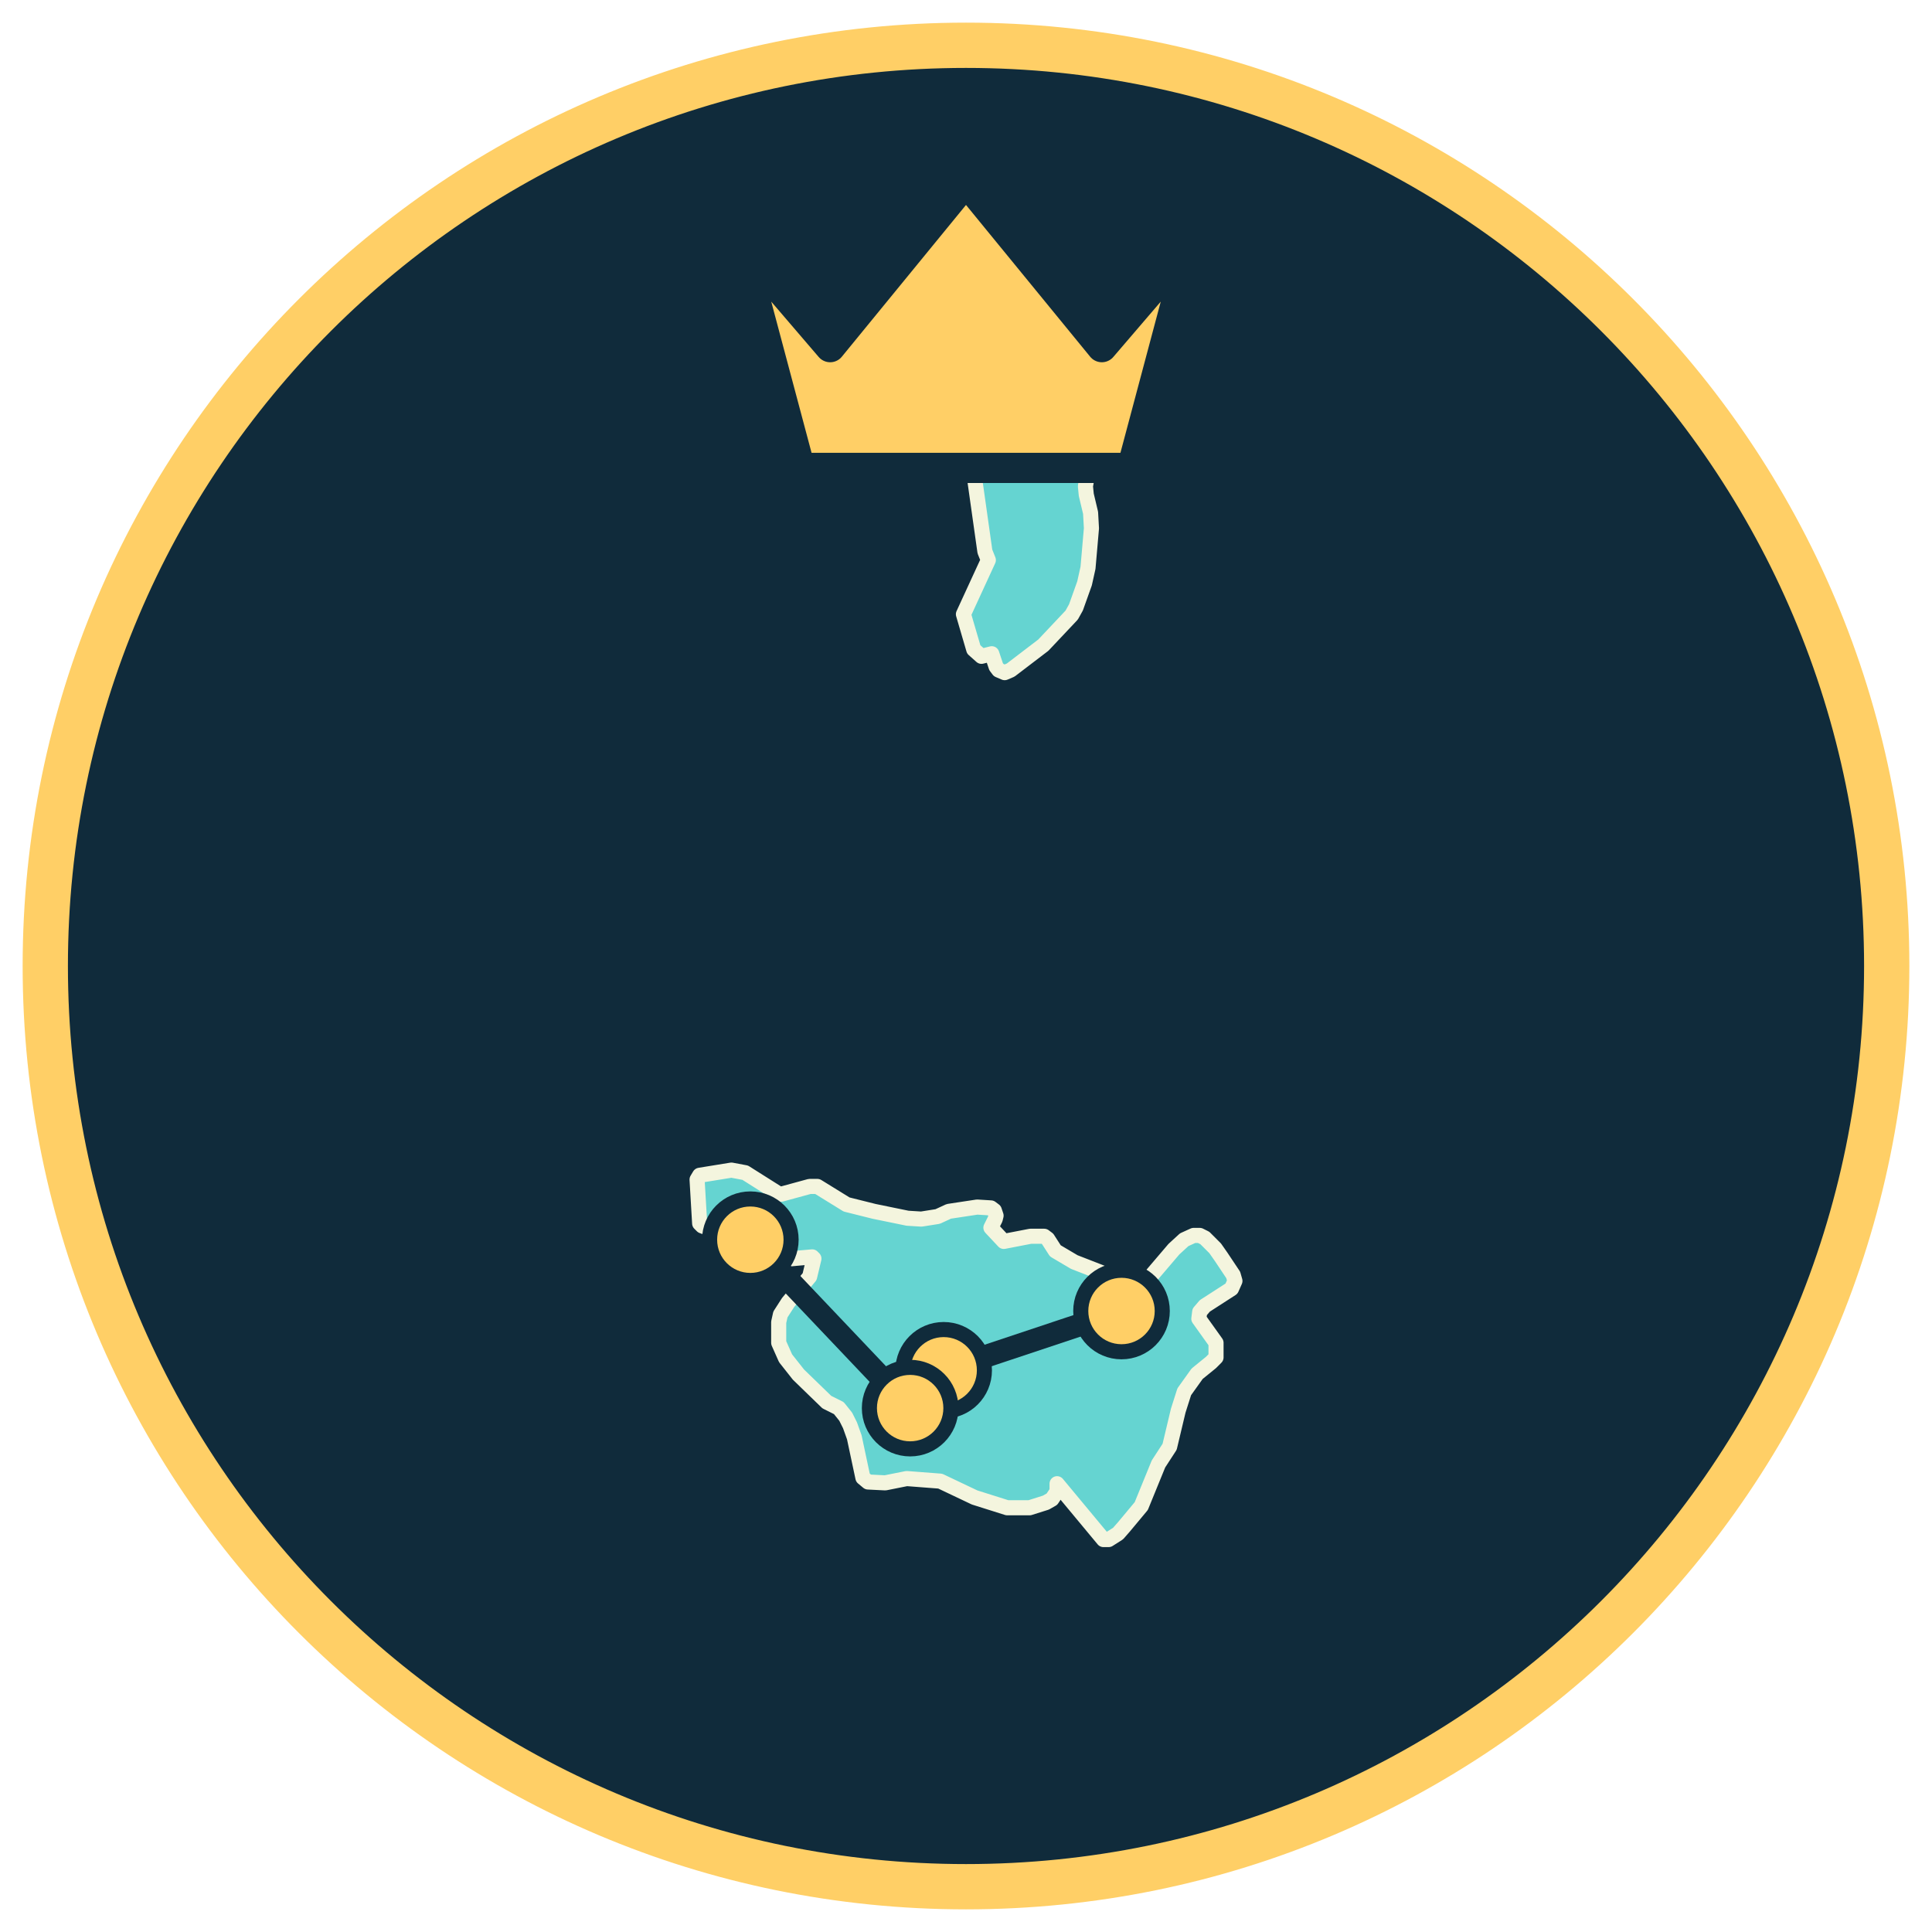
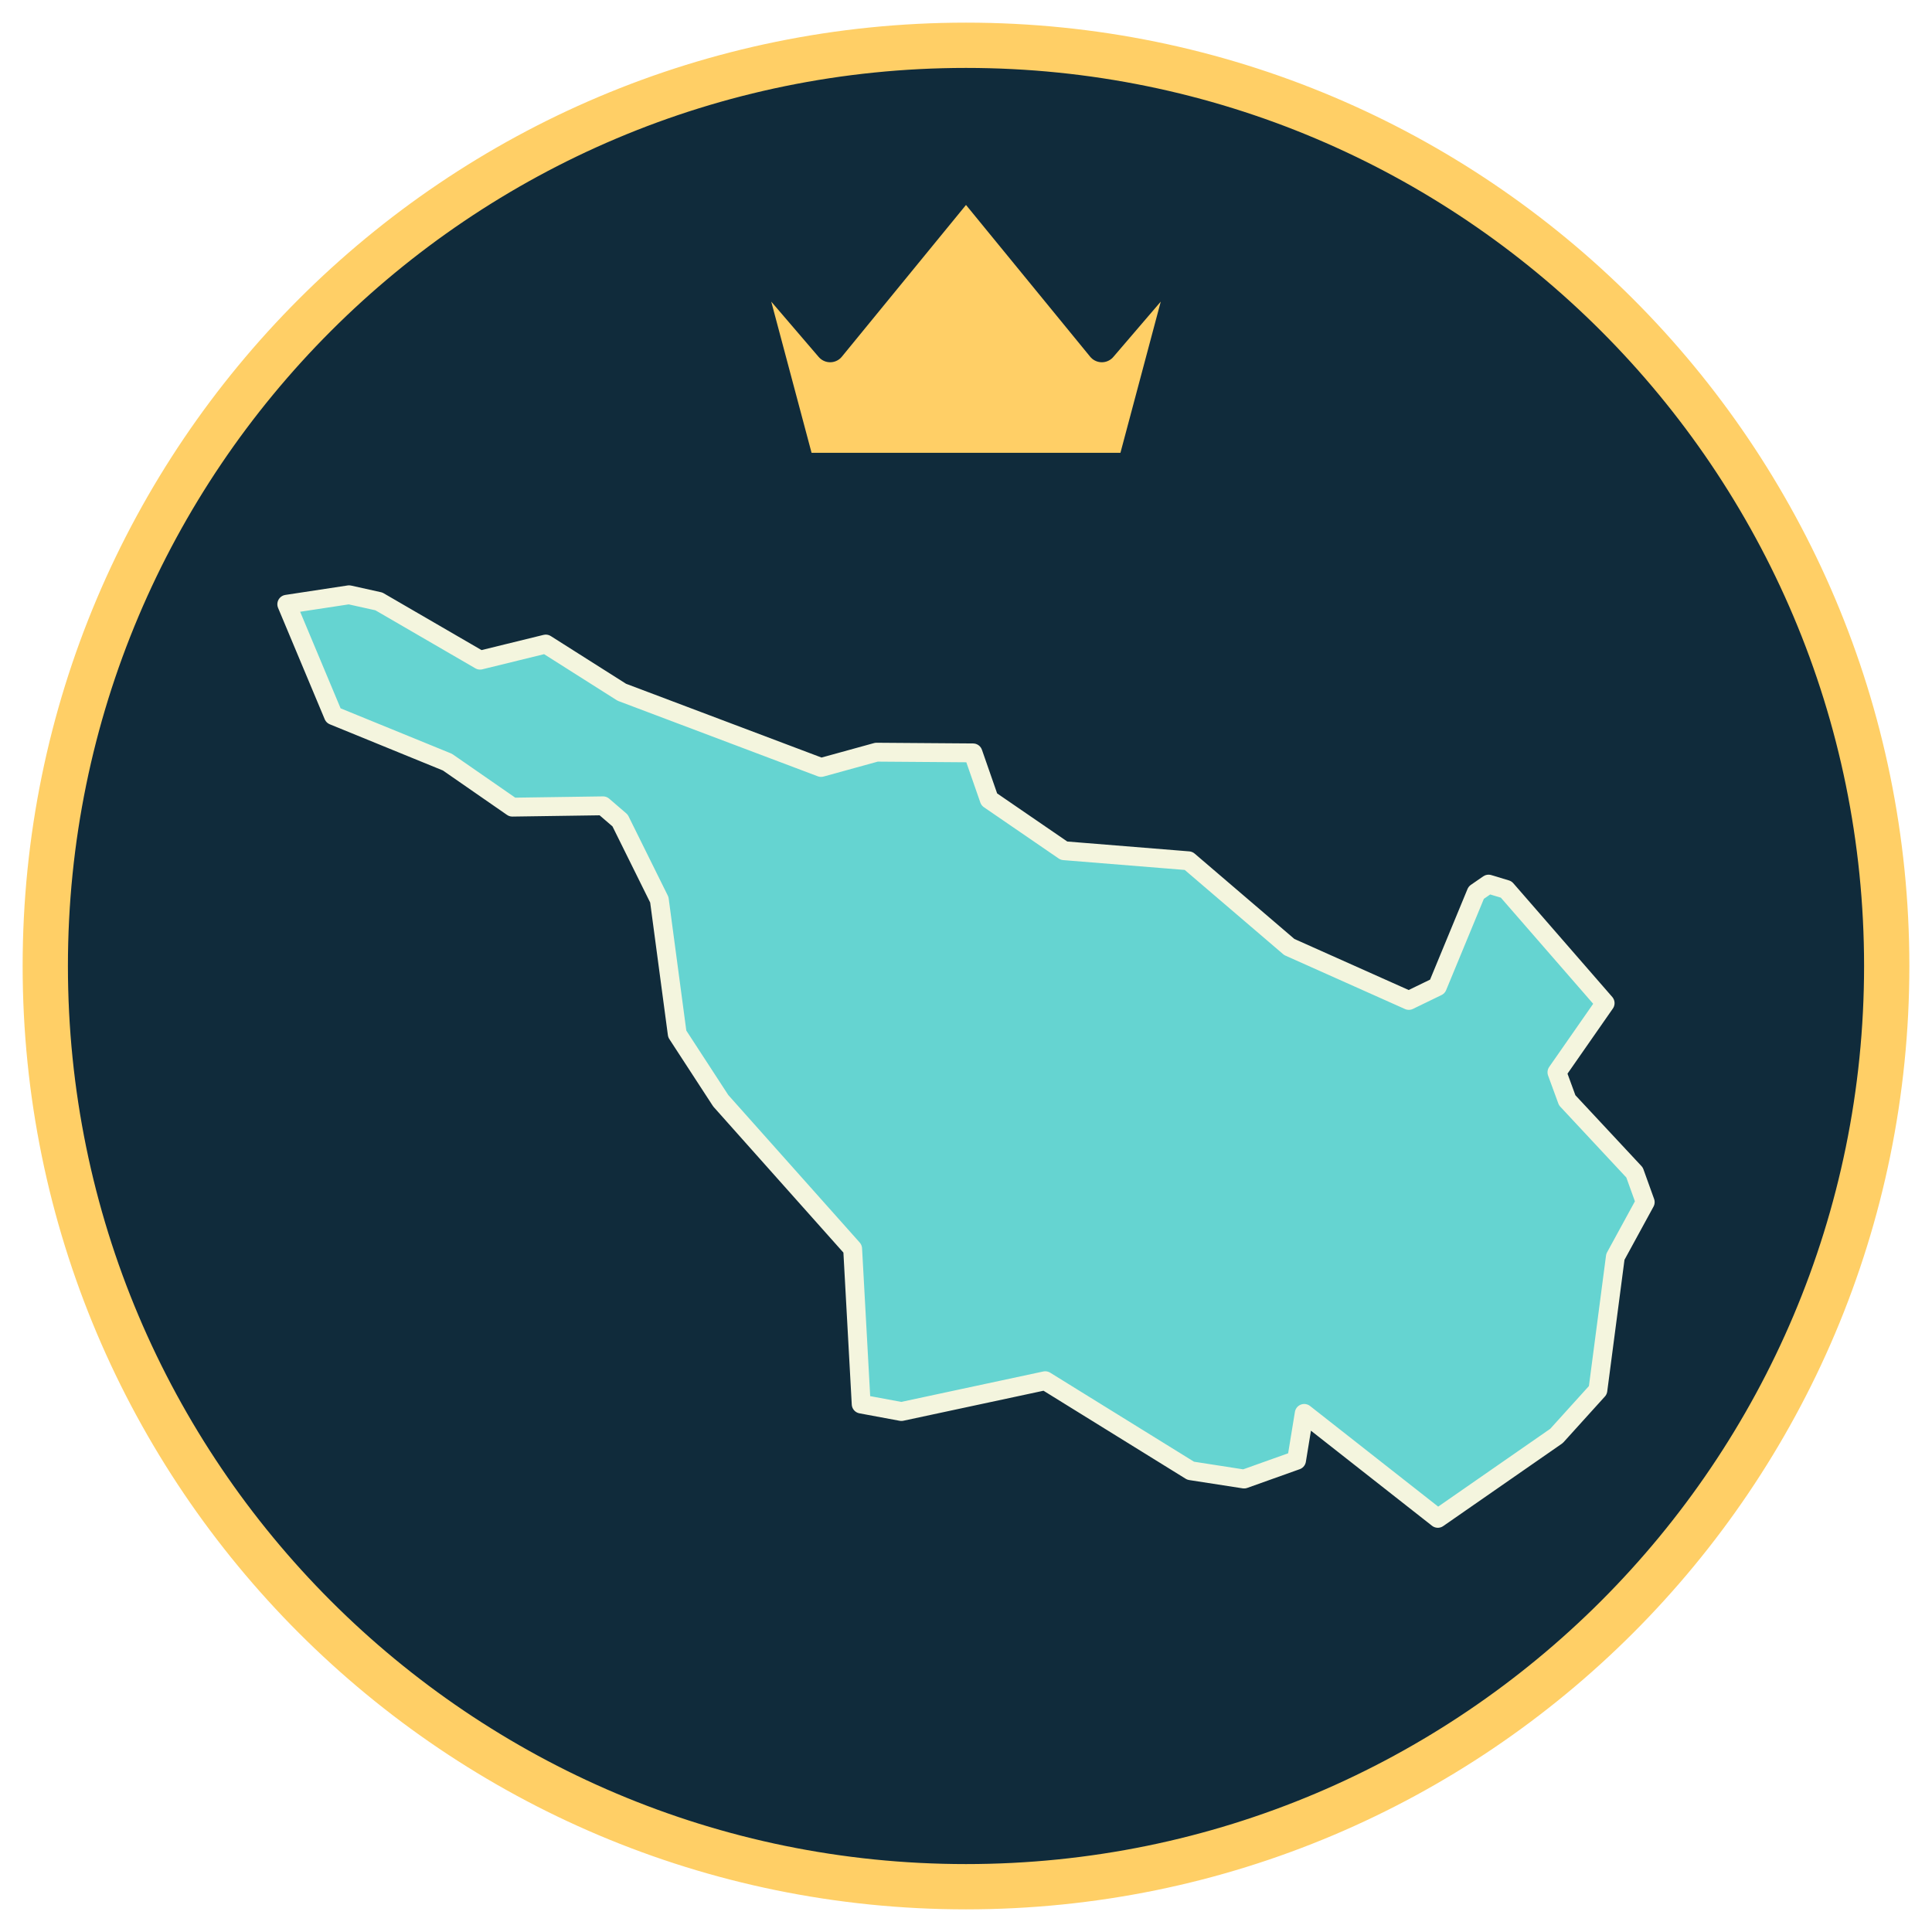
<svg xmlns="http://www.w3.org/2000/svg" width="256" height="256" viewBox="0 0 128 128">
  <circle cx="64" cy="64" r="61" fill="#102b3b" stroke="#ffcf66" stroke-width="3" />
-   <g transform="translate(37.58769 71.31846) scale(0.05692308)">
-     <path d="M245,136L207,112L191,109L154,115L151,120L154,171L157,174L207,192L234,211L251,213L285,210L287,212L282,233L257,263L248,277L246,286L246,310L254,328L269,347L302,379L316,386L324,396L329,406L334,420L344,467L350,472L370,473L395,468L434,471L474,490L512,502L525,502L538,502L557,496L564,492L570,483L570,474L624,539L630,539L641,532L648,524L668,500L688,451L701,431L711,389L718,367L733,346L749,333L755,327L755,310L735,282L736,274L742,267L773,247L777,238L775,231L761,210L754,200L742,188L736,185L729,185L718,190L706,201L677,235L668,238L659,240L644,237L590,216L568,203L559,189L555,186L539,186L508,192L493,176L498,166L499,162L497,156L493,153L477,152L444,157L431,163L412,166L396,165L357,157L325,149L291,128L282,128L249,137L245,136Z" fill="#65d4d1" stroke="#f4f5de" stroke-width="17.568" stroke-linejoin="round" stroke-linecap="round" />
-     <path d="M474,-696L486,-611L490,-601L461,-538L473,-497L482,-489L494,-492L499,-477L502,-473L509,-470L516,-473L554,-502L587,-537L592,-546L602,-574L606,-592L610,-638L609,-656L604,-677L603,-687L605,-698L613,-712L630,-731L631,-739L628,-743L619,-745L558,-738L529,-741L462,-761L458,-757L460,-740L467,-709L474,-696Z" fill="#65d4d1" stroke="#f4f5de" stroke-width="17.568" stroke-linejoin="round" stroke-linecap="round" />
-   </g>
-   <path d="M74.303,86.858 L62.52,90.786" fill="none" stroke="#102b3b" stroke-width="1.5" stroke-linejoin="round" stroke-linecap="round" />
-   <path d="M62.52,90.786 L60.3,93.291" fill="none" stroke="#102b3b" stroke-width="1.5" stroke-linejoin="round" stroke-linecap="round" />
-   <path d="M60.3,93.291 L49.712,82.134" fill="none" stroke="#102b3b" stroke-width="1.5" stroke-linejoin="round" stroke-linecap="round" />
-   <circle cx="74.303" cy="86.858" r="2.7" fill="#ffcf66" stroke="#102b3b" stroke-width="1" />
-   <circle cx="62.52" cy="90.786" r="2.7" fill="#ffcf66" stroke="#102b3b" stroke-width="1" />
-   <circle cx="60.3" cy="93.291" r="2.7" fill="#ffcf66" stroke="#102b3b" stroke-width="1" />
-   <circle cx="49.712" cy="82.134" r="2.7" fill="#ffcf66" stroke="#102b3b" stroke-width="1" />
+   <path d="M31.807,43.737 L36.158,42.670 L41.196,45.863 L54.399,50.846 L58.072,49.834 L64.466,49.881 L65.540,52.965 L70.493,56.362 L78.743,57.029 L85.419,62.742 L93.339,66.280 L95.232,65.362 L97.803,59.140 L98.622,58.575 L99.790,58.928 L106.344,66.461 L103.152,71.043 L103.830,72.895 L108.294,77.682 L109.000,79.644 L107.022,83.269 L105.864,92.104 L103.124,95.133 L95.260,100.594 L86.408,93.642 L85.900,96.749 L82.425,97.989 L78.884,97.440 L69.250,91.476 L59.720,93.517 L57.055,93.022 L56.490,82.735 L47.751,72.927 L44.869,68.501 L43.682,59.611 L41.083,54.361 L39.953,53.388 L33.945,53.475 L29.642,50.493 L22.089,47.409 L19.000,40.033 L23.125,39.406 L25.102,39.845 L31.807,43.737 Z" fill="#65d4d1" stroke="#f4f5de" stroke-width="1.25" stroke-linejoin="round" stroke-linecap="round" />
  <g transform="translate(64 21)">
    <path d="M-15,-5 L-9,2 L0,-9 L9,2 L15,-5 L11,10 H-11 Z" fill="#ffcf66" stroke="#102b3b" stroke-width="2" stroke-linejoin="round" stroke-linecap="round" />
  </g>
</svg>
